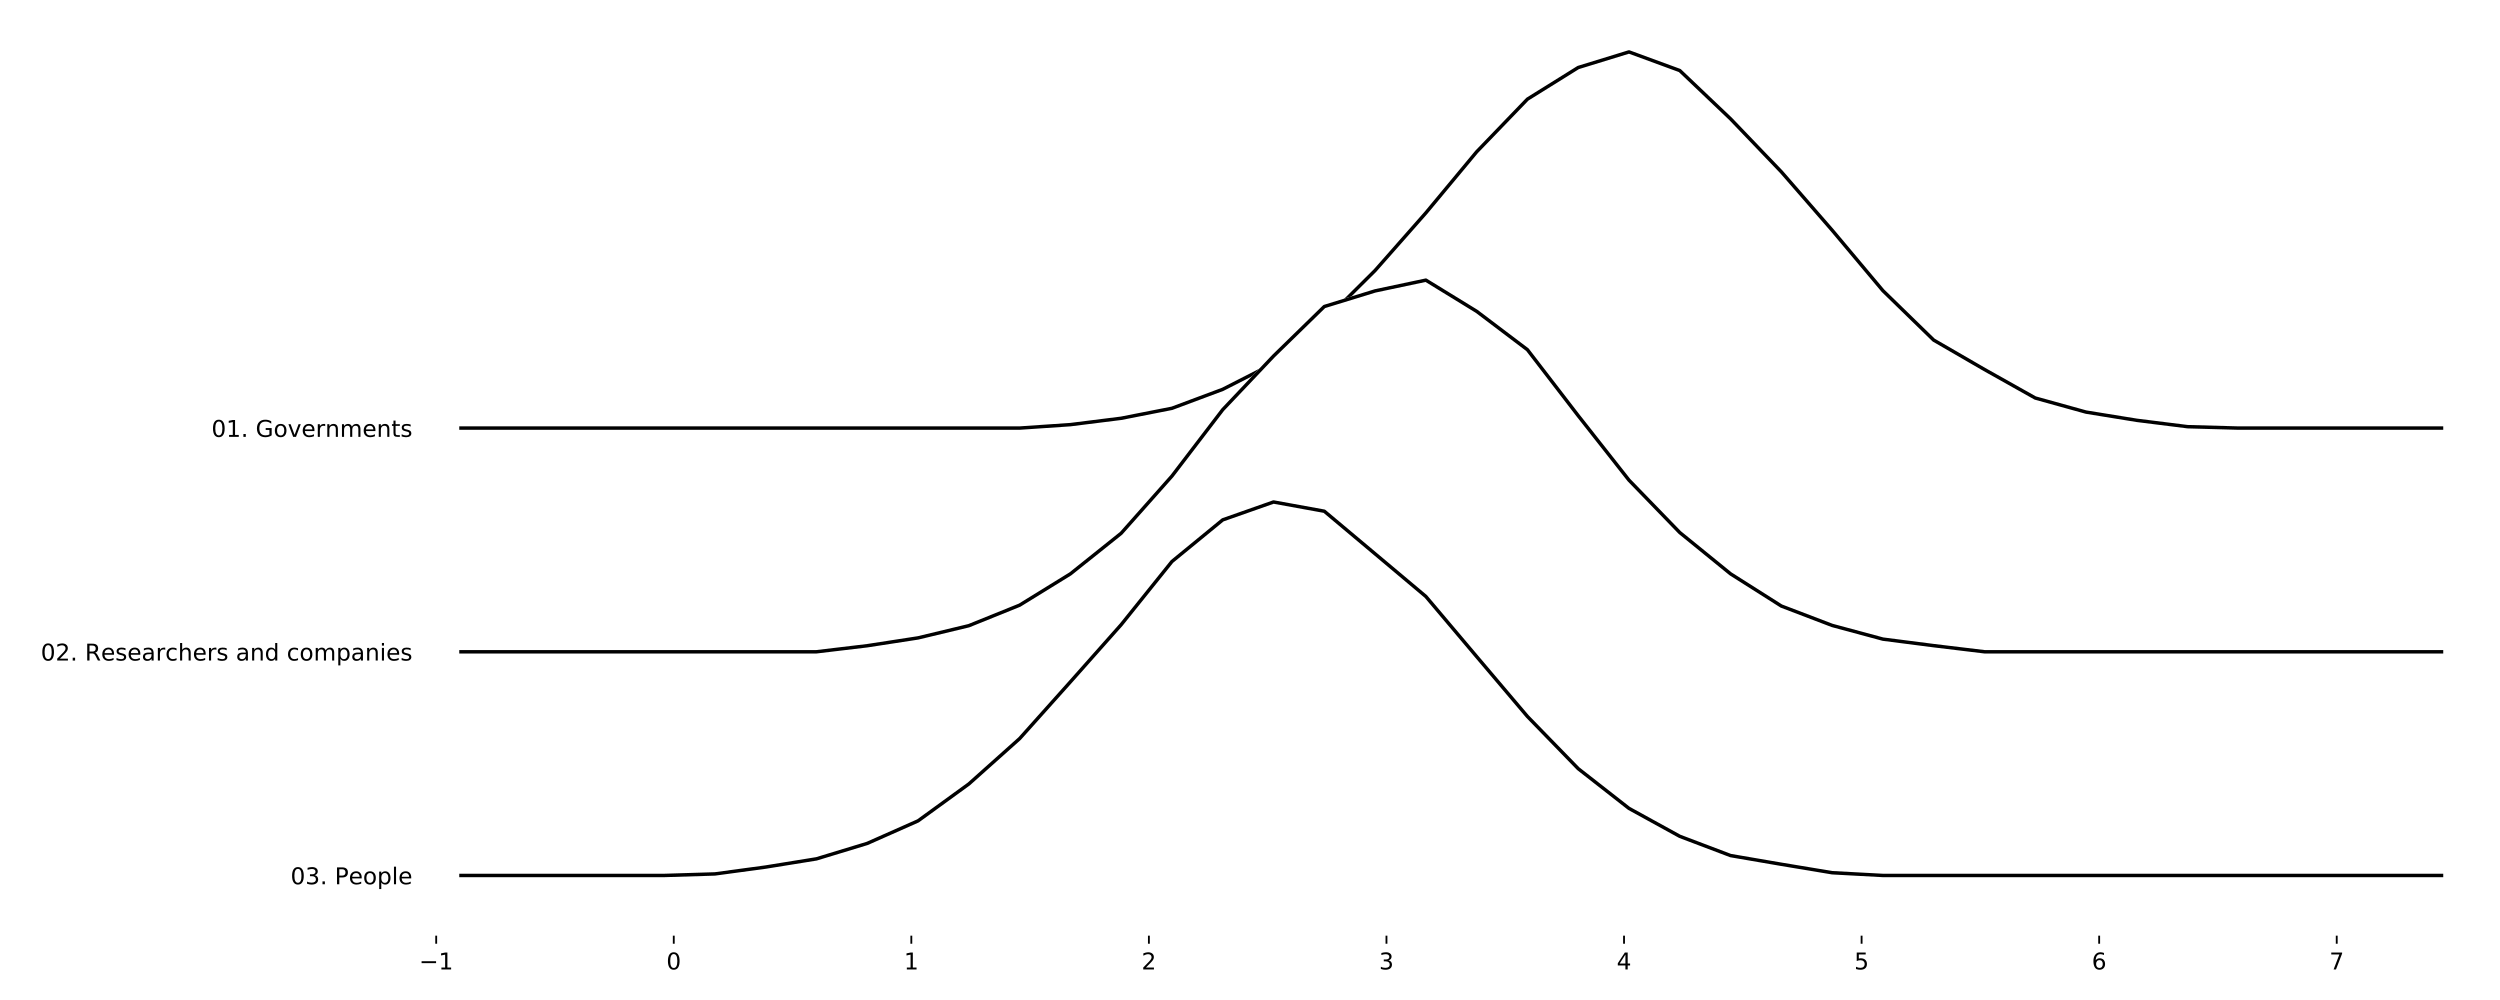
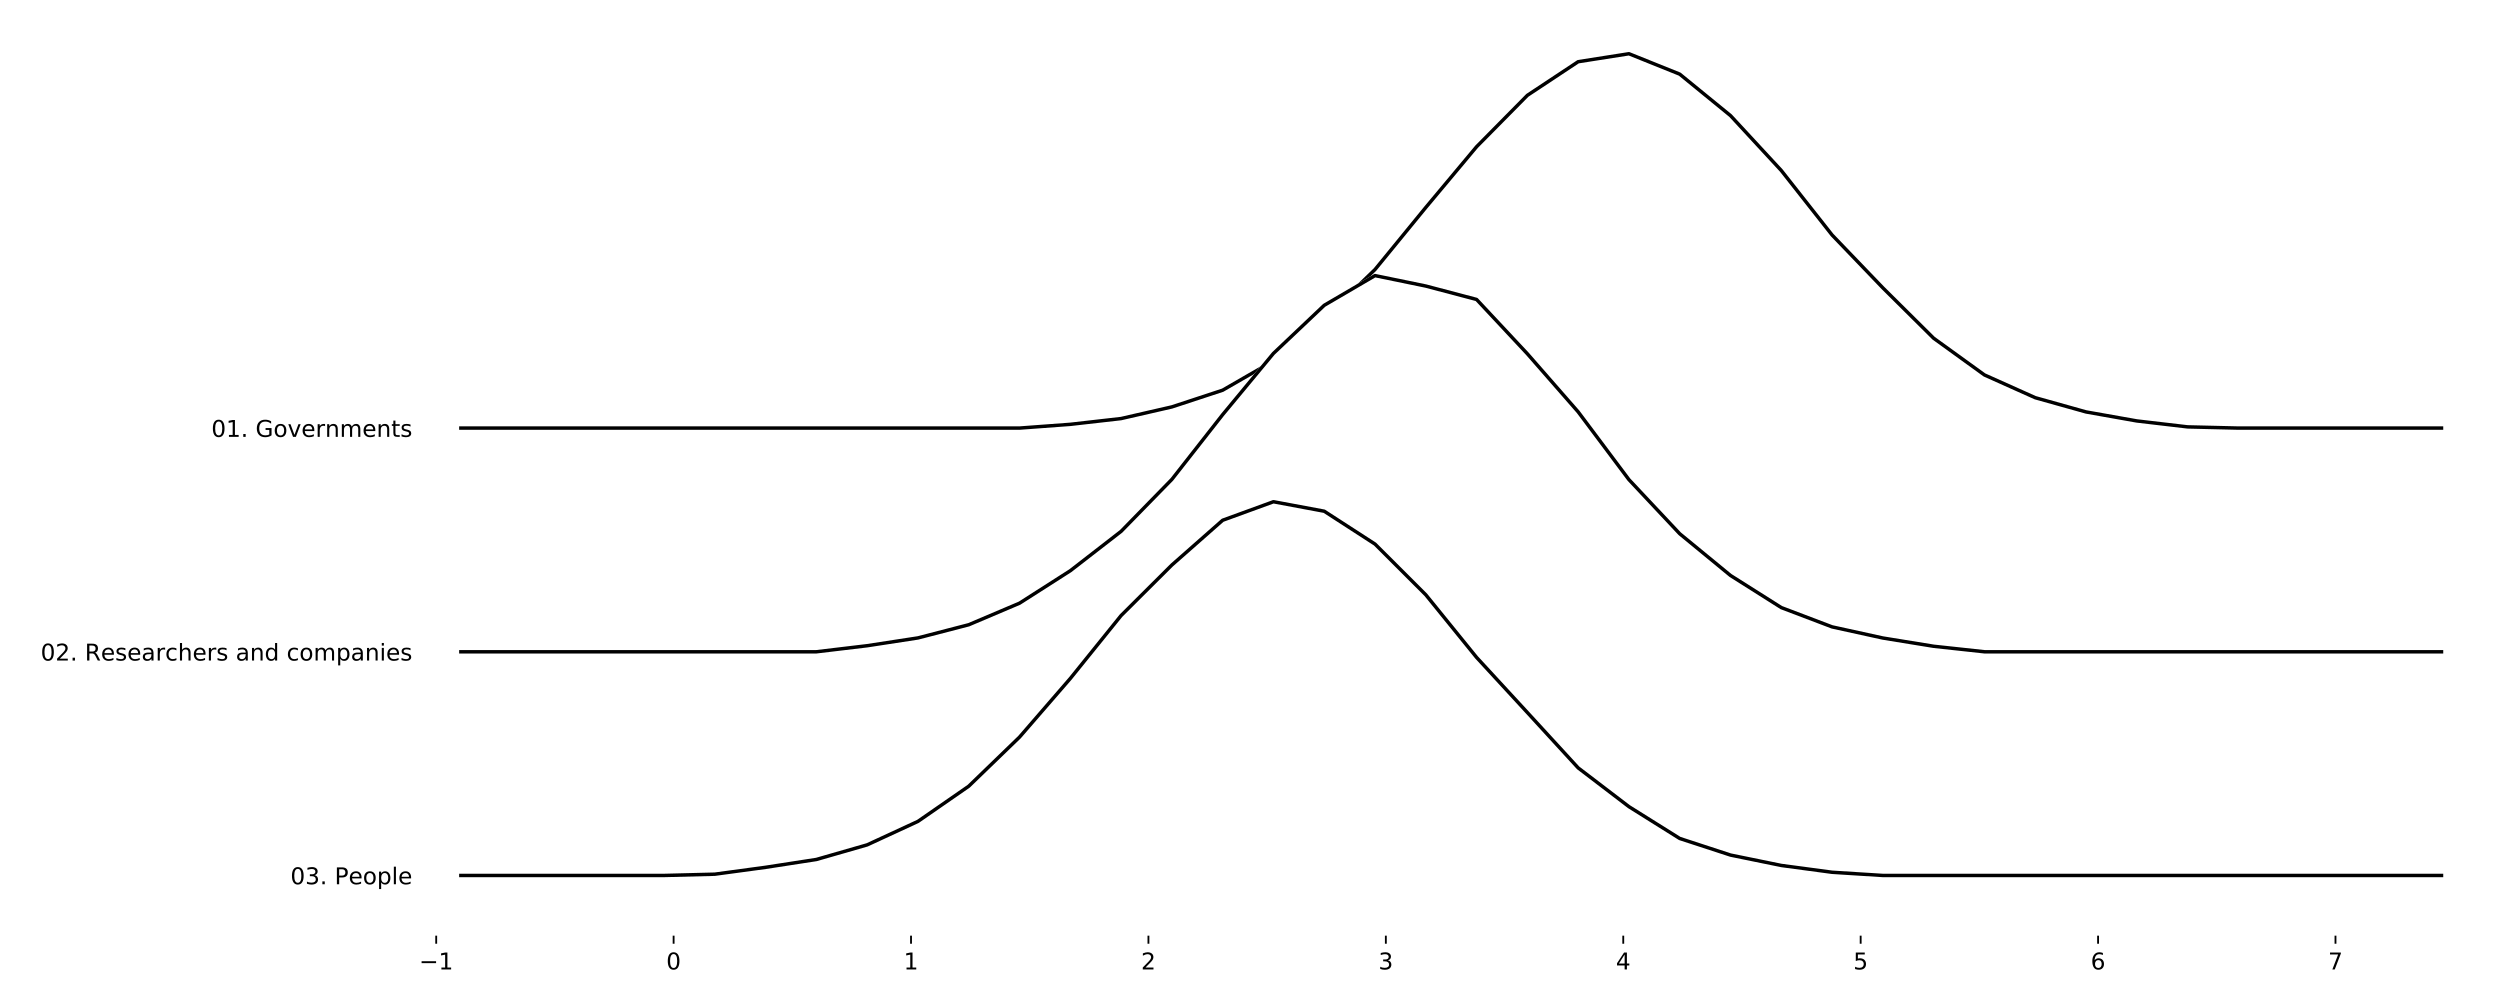
<svg xmlns="http://www.w3.org/2000/svg" xmlns:xlink="http://www.w3.org/1999/xlink" height="432pt" version="1.1" viewBox="0 0 1080 432" width="1080pt">
  <defs>
    <style type="text/css">
*{stroke-linecap:butt;stroke-linejoin:round;}
  </style>
  </defs>
  <g id="figure_1">
    <g id="patch_1">
      <path d="M 0 432  L 1080 432  L 1080 0  L 0 0  z " style="fill:#ffffff;" />
    </g>
    <g id="axes_1">
      <g id="patch_2">
-         <path d="M 188.182 404.2  L 1065.7 404.2  L 1065.7 14.3  L 188.182 14.3  z " style="fill:#ffffff;" />
+         <path d="M 188.129 404.2  L 1065.7 404.2  L 1065.7 14.3  L 188.129 14.3  z " style="fill:#ffffff;" />
      </g>
      <g id="matplotlib.axis_1">
        <g id="xtick_1">
          <g id="line2d_1">
            <defs>
-               <path d="M 0 0  L 0 3.5  " id="m913466c88d" style="stroke:#000000;stroke-width:0.8;" />
-             </defs>
-             <g>
-               <use style="stroke:#000000;stroke-width:0.8;" x="188.437" xlink:href="#m913466c88d" y="404.2" />
+               <path d="M 0 0  L 0 3.5  " id="me37c01c5c0" style="stroke:#000000;stroke-width:0.8;" />
+             </defs>
+             <g>
+               <use style="stroke:#000000;stroke-width:0.8;" x="188.439" xlink:href="#me37c01c5c0" y="404.2" />
            </g>
          </g>
          <g id="text_1">
            <defs>
              <path d="M 10.594 35.5  L 73.188 35.5  L 73.188 27.203  L 10.594 27.203  z " id="DejaVuSans-2212" />
              <path d="M 12.406 8.297  L 28.516 8.297  L 28.516 63.922  L 10.984 60.406  L 10.984 69.391  L 28.422 72.906  L 38.281 72.906  L 38.281 8.297  L 54.391 8.297  L 54.391 0  L 12.406 0  z " id="DejaVuSans-31" />
            </defs>
-             <g transform="translate(181.0657 418.7984)scale(0.1 -0.1)">
+             <g transform="translate(181.0682 418.7984)scale(0.1 -0.1)">
              <use xlink:href="#DejaVuSans-2212" />
              <use x="83.789" xlink:href="#DejaVuSans-31" />
            </g>
          </g>
        </g>
        <g id="xtick_2">
          <g id="line2d_2">
            <g>
-               <use style="stroke:#000000;stroke-width:0.8;" x="291.066" xlink:href="#m913466c88d" y="404.2" />
+               <use style="stroke:#000000;stroke-width:0.8;" x="291.001" xlink:href="#me37c01c5c0" y="404.2" />
            </g>
          </g>
          <g id="text_2">
            <defs>
              <path d="M 31.781 66.406  Q 24.172 66.406 20.328 58.906  Q 16.5 51.422 16.5 36.375  Q 16.5 21.391 20.328 13.891  Q 24.172 6.391 31.781 6.391  Q 39.453 6.391 43.281 13.891  Q 47.125 21.391 47.125 36.375  Q 47.125 51.422 43.281 58.906  Q 39.453 66.406 31.781 66.406  z M 31.781 74.219  Q 44.047 74.219 50.516 64.516  Q 56.984 54.828 56.984 36.375  Q 56.984 17.969 50.516 8.266  Q 44.047 -1.422 31.781 -1.422  Q 19.531 -1.422 13.062 8.266  Q 6.594 17.969 6.594 36.375  Q 6.594 54.828 13.062 64.516  Q 19.531 74.219 31.781 74.219  z " id="DejaVuSans-30" />
            </defs>
-             <g transform="translate(287.8843 418.7984)scale(0.1 -0.1)">
+             <g transform="translate(287.8193 418.7984)scale(0.1 -0.1)">
              <use xlink:href="#DejaVuSans-30" />
            </g>
          </g>
        </g>
        <g id="xtick_3">
          <g id="line2d_3">
            <g>
-               <use style="stroke:#000000;stroke-width:0.8;" x="393.694" xlink:href="#m913466c88d" y="404.2" />
+               <use style="stroke:#000000;stroke-width:0.8;" x="393.562" xlink:href="#me37c01c5c0" y="404.2" />
            </g>
          </g>
          <g id="text_3">
-             <g transform="translate(390.5132 418.7984)scale(0.1 -0.1)">
+             <g transform="translate(390.3805 418.7984)scale(0.1 -0.1)">
              <use xlink:href="#DejaVuSans-31" />
            </g>
          </g>
        </g>
        <g id="xtick_4">
          <g id="line2d_4">
            <g>
-               <use style="stroke:#000000;stroke-width:0.8;" x="496.323" xlink:href="#m913466c88d" y="404.2" />
+               <use style="stroke:#000000;stroke-width:0.8;" x="496.123" xlink:href="#me37c01c5c0" y="404.2" />
            </g>
          </g>
          <g id="text_4">
            <defs>
              <path d="M 19.188 8.297  L 53.609 8.297  L 53.609 0  L 7.328 0  L 7.328 8.297  Q 12.938 14.109 22.625 23.891  Q 32.328 33.688 34.812 36.531  Q 39.547 41.844 41.422 45.531  Q 43.312 49.219 43.312 52.781  Q 43.312 58.594 39.234 62.25  Q 35.156 65.922 28.609 65.922  Q 23.969 65.922 18.812 64.312  Q 13.672 62.703 7.812 59.422  L 7.812 69.391  Q 13.766 71.781 18.938 73  Q 24.125 74.219 28.422 74.219  Q 39.75 74.219 46.484 68.547  Q 53.219 62.891 53.219 53.422  Q 53.219 48.922 51.531 44.891  Q 49.859 40.875 45.406 35.406  Q 44.188 33.984 37.641 27.219  Q 31.109 20.453 19.188 8.297  z " id="DejaVuSans-32" />
            </defs>
-             <g transform="translate(493.142 418.7984)scale(0.1 -0.1)">
+             <g transform="translate(492.9417 418.7984)scale(0.1 -0.1)">
              <use xlink:href="#DejaVuSans-32" />
            </g>
          </g>
        </g>
        <g id="xtick_5">
          <g id="line2d_5">
            <g>
-               <use style="stroke:#000000;stroke-width:0.8;" x="598.952" xlink:href="#m913466c88d" y="404.2" />
+               <use style="stroke:#000000;stroke-width:0.8;" x="598.684" xlink:href="#me37c01c5c0" y="404.2" />
            </g>
          </g>
          <g id="text_5">
            <defs>
              <path d="M 40.578 39.312  Q 47.656 37.797 51.625 33  Q 55.609 28.219 55.609 21.188  Q 55.609 10.406 48.188 4.484  Q 40.766 -1.422 27.094 -1.422  Q 22.516 -1.422 17.656 -0.516  Q 12.797 0.391 7.625 2.203  L 7.625 11.719  Q 11.719 9.328 16.594 8.109  Q 21.484 6.891 26.812 6.891  Q 36.078 6.891 40.938 10.547  Q 45.797 14.203 45.797 21.188  Q 45.797 27.641 41.281 31.266  Q 36.766 34.906 28.719 34.906  L 20.219 34.906  L 20.219 43.016  L 29.109 43.016  Q 36.375 43.016 40.234 45.922  Q 44.094 48.828 44.094 54.297  Q 44.094 59.906 40.109 62.906  Q 36.141 65.922 28.719 65.922  Q 24.656 65.922 20.016 65.031  Q 15.375 64.156 9.812 62.312  L 9.812 71.094  Q 15.438 72.656 20.344 73.438  Q 25.25 74.219 29.594 74.219  Q 40.828 74.219 47.359 69.109  Q 53.906 64.016 53.906 55.328  Q 53.906 49.266 50.438 45.094  Q 46.969 40.922 40.578 39.312  z " id="DejaVuSans-33" />
            </defs>
-             <g transform="translate(595.7708 418.7984)scale(0.1 -0.1)">
+             <g transform="translate(595.5029 418.7984)scale(0.1 -0.1)">
              <use xlink:href="#DejaVuSans-33" />
            </g>
          </g>
        </g>
        <g id="xtick_6">
          <g id="line2d_6">
            <g>
-               <use style="stroke:#000000;stroke-width:0.8;" x="701.581" xlink:href="#m913466c88d" y="404.2" />
+               <use style="stroke:#000000;stroke-width:0.8;" x="701.245" xlink:href="#me37c01c5c0" y="404.2" />
            </g>
          </g>
          <g id="text_6">
            <defs>
              <path d="M 37.797 64.312  L 12.891 25.391  L 37.797 25.391  z M 35.203 72.906  L 47.609 72.906  L 47.609 25.391  L 58.016 25.391  L 58.016 17.188  L 47.609 17.188  L 47.609 0  L 37.797 0  L 37.797 17.188  L 4.891 17.188  L 4.891 26.703  z " id="DejaVuSans-34" />
            </defs>
-             <g transform="translate(698.3996 418.7984)scale(0.1 -0.1)">
+             <g transform="translate(698.0641 418.7984)scale(0.1 -0.1)">
              <use xlink:href="#DejaVuSans-34" />
            </g>
          </g>
        </g>
        <g id="xtick_7">
          <g id="line2d_7">
            <g>
-               <use style="stroke:#000000;stroke-width:0.8;" x="804.21" xlink:href="#m913466c88d" y="404.2" />
+               <use style="stroke:#000000;stroke-width:0.8;" x="803.807" xlink:href="#me37c01c5c0" y="404.2" />
            </g>
          </g>
          <g id="text_7">
            <defs>
              <path d="M 10.797 72.906  L 49.516 72.906  L 49.516 64.594  L 19.828 64.594  L 19.828 46.734  Q 21.969 47.469 24.109 47.828  Q 26.266 48.188 28.422 48.188  Q 40.625 48.188 47.75 41.5  Q 54.891 34.812 54.891 23.391  Q 54.891 11.625 47.562 5.094  Q 40.234 -1.422 26.906 -1.422  Q 22.312 -1.422 17.547 -0.641  Q 12.797 0.141 7.719 1.703  L 7.719 11.625  Q 12.109 9.234 16.797 8.062  Q 21.484 6.891 26.703 6.891  Q 35.156 6.891 40.078 11.328  Q 45.016 15.766 45.016 23.391  Q 45.016 31 40.078 35.438  Q 35.156 39.891 26.703 39.891  Q 22.75 39.891 18.812 39.016  Q 14.891 38.141 10.797 36.281  z " id="DejaVuSans-35" />
            </defs>
-             <g transform="translate(801.0285 418.7984)scale(0.1 -0.1)">
+             <g transform="translate(800.6253 418.7984)scale(0.1 -0.1)">
              <use xlink:href="#DejaVuSans-35" />
            </g>
          </g>
        </g>
        <g id="xtick_8">
          <g id="line2d_8">
            <g>
-               <use style="stroke:#000000;stroke-width:0.8;" x="906.839" xlink:href="#m913466c88d" y="404.2" />
+               <use style="stroke:#000000;stroke-width:0.8;" x="906.368" xlink:href="#me37c01c5c0" y="404.2" />
            </g>
          </g>
          <g id="text_8">
            <defs>
              <path d="M 33.016 40.375  Q 26.375 40.375 22.484 35.828  Q 18.609 31.297 18.609 23.391  Q 18.609 15.531 22.484 10.953  Q 26.375 6.391 33.016 6.391  Q 39.656 6.391 43.531 10.953  Q 47.406 15.531 47.406 23.391  Q 47.406 31.297 43.531 35.828  Q 39.656 40.375 33.016 40.375  z M 52.594 71.297  L 52.594 62.312  Q 48.875 64.062 45.094 64.984  Q 41.312 65.922 37.594 65.922  Q 27.828 65.922 22.672 59.328  Q 17.531 52.734 16.797 39.406  Q 19.672 43.656 24.016 45.922  Q 28.375 48.188 33.594 48.188  Q 44.578 48.188 50.953 41.516  Q 57.328 34.859 57.328 23.391  Q 57.328 12.156 50.688 5.359  Q 44.047 -1.422 33.016 -1.422  Q 20.359 -1.422 13.672 8.266  Q 6.984 17.969 6.984 36.375  Q 6.984 53.656 15.188 63.938  Q 23.391 74.219 37.203 74.219  Q 40.922 74.219 44.703 73.484  Q 48.484 72.75 52.594 71.297  z " id="DejaVuSans-36" />
            </defs>
-             <g transform="translate(903.6573 418.7984)scale(0.1 -0.1)">
+             <g transform="translate(903.1865 418.7984)scale(0.1 -0.1)">
              <use xlink:href="#DejaVuSans-36" />
            </g>
          </g>
        </g>
        <g id="xtick_9">
          <g id="line2d_9">
            <g>
-               <use style="stroke:#000000;stroke-width:0.8;" x="1009.467" xlink:href="#m913466c88d" y="404.2" />
+               <use style="stroke:#000000;stroke-width:0.8;" x="1008.929" xlink:href="#me37c01c5c0" y="404.2" />
            </g>
          </g>
          <g id="text_9">
            <defs>
              <path d="M 8.203 72.906  L 55.078 72.906  L 55.078 68.703  L 28.609 0  L 18.312 0  L 43.219 64.594  L 8.203 64.594  z " id="DejaVuSans-37" />
            </defs>
-             <g transform="translate(1006.286 418.7984)scale(0.1 -0.1)">
+             <g transform="translate(1005.748 418.7984)scale(0.1 -0.1)">
              <use xlink:href="#DejaVuSans-37" />
            </g>
          </g>
        </g>
      </g>
    </g>
    <g id="axes_2">
      <g id="PolyCollection_1">
        <defs>
-           <path d="M 199.151 -247.068  L 199.151 -247.068  L 221.089 -247.068  L 243.027 -247.068  L 264.965 -247.068  L 286.903 -247.068  L 308.841 -247.068  L 330.779 -247.068  L 352.717 -247.068  L 374.655 -247.068  L 396.593 -247.068  L 418.531 -247.068  L 440.469 -247.068  L 462.407 -247.068  L 484.344 -247.068  L 506.282 -247.068  L 528.22 -247.068  L 550.158 -247.068  L 572.096 -247.068  L 594.034 -247.068  L 615.972 -247.068  L 637.91 -247.068  L 659.848 -247.068  L 681.786 -247.068  L 703.724 -247.068  L 725.662 -247.068  L 747.6 -247.068  L 769.538 -247.068  L 791.476 -247.068  L 813.414 -247.068  L 835.352 -247.068  L 857.29 -247.068  L 879.227 -247.068  L 901.165 -247.068  L 923.103 -247.068  L 945.041 -247.068  L 966.979 -247.068  L 988.917 -247.068  L 1010.855 -247.068  L 1032.793 -247.068  L 1054.731 -247.068  L 1054.731 -247.068  L 1054.731 -247.068  L 1032.793 -247.068  L 1010.855 -247.068  L 988.917 -247.068  L 966.979 -247.068  L 945.041 -247.673  L 923.103 -250.42  L 901.165 -253.979  L 879.227 -260.064  L 857.29 -272.38  L 835.352 -285.081  L 813.414 -306.435  L 791.476 -332.56  L 769.538 -357.769  L 747.6 -380.659  L 725.662 -401.526  L 703.724 -409.575  L 681.786 -402.826  L 659.848 -389.165  L 637.91 -366.408  L 615.972 -340.032  L 594.034 -315.148  L 572.096 -293.351  L 550.158 -275.009  L 528.22 -263.815  L 506.282 -255.618  L 484.344 -251.306  L 462.407 -248.559  L 440.469 -247.068  L 418.531 -247.068  L 396.593 -247.068  L 374.655 -247.068  L 352.717 -247.068  L 330.779 -247.068  L 308.841 -247.068  L 286.903 -247.068  L 264.965 -247.068  L 243.027 -247.068  L 221.089 -247.068  L 199.151 -247.068  z " id="m6a0533cbb3" style="stroke:#ffffff;stroke-width:1.5;" />
+           <path d="M 199.099 -247.068  L 199.099 -247.068  L 221.038 -247.068  L 242.977 -247.068  L 264.917 -247.068  L 286.856 -247.068  L 308.795 -247.068  L 330.734 -247.068  L 352.674 -247.068  L 374.613 -247.068  L 396.552 -247.068  L 418.491 -247.068  L 440.431 -247.068  L 462.37 -247.068  L 484.309 -247.068  L 506.249 -247.068  L 528.188 -247.068  L 550.127 -247.068  L 572.066 -247.068  L 594.006 -247.068  L 615.945 -247.068  L 637.884 -247.068  L 659.823 -247.068  L 681.763 -247.068  L 703.702 -247.068  L 725.641 -247.068  L 747.581 -247.068  L 769.52 -247.068  L 791.459 -247.068  L 813.398 -247.068  L 835.338 -247.068  L 857.277 -247.068  L 879.216 -247.068  L 901.155 -247.068  L 923.095 -247.068  L 945.034 -247.068  L 966.973 -247.068  L 988.913 -247.068  L 1010.852 -247.068  L 1032.791 -247.068  L 1054.73 -247.068  L 1054.73 -247.068  L 1054.73 -247.068  L 1032.791 -247.068  L 1010.852 -247.068  L 988.913 -247.068  L 966.973 -247.068  L 945.034 -247.588  L 923.095 -250.157  L 901.155 -254.049  L 879.216 -260.198  L 857.277 -270.031  L 835.338 -285.879  L 813.398 -307.638  L 791.459 -330.482  L 769.52 -358.332  L 747.581 -382.052  L 725.641 -399.965  L 703.702 -408.787  L 681.763 -405.342  L 659.823 -390.815  L 637.884 -368.61  L 615.945 -342.38  L 594.006 -315.57  L 572.066 -294.375  L 550.127 -276.091  L 528.188 -263.436  L 506.249 -256.217  L 484.309 -251.182  L 462.37 -248.687  L 440.431 -247.068  L 418.491 -247.068  L 396.552 -247.068  L 374.613 -247.068  L 352.674 -247.068  L 330.734 -247.068  L 308.795 -247.068  L 286.856 -247.068  L 264.917 -247.068  L 242.977 -247.068  L 221.038 -247.068  L 199.099 -247.068  z " id="mf9cf7f9a7c" style="stroke:#ffffff;stroke-width:1.5;" />
        </defs>
-         <g clip-path="url(#pbc6a8cf4ff)">
-           <use style="fill:#ffffff;stroke:#ffffff;stroke-width:1.5;" x="0" xlink:href="#m6a0533cbb3" y="432" />
+         <g clip-path="url(#pc13fa5ce39)">
+           <use style="fill:#ffffff;stroke:#ffffff;stroke-width:1.5;" x="0" xlink:href="#mf9cf7f9a7c" y="432" />
        </g>
      </g>
      <g id="line2d_10">
-         <path clip-path="url(#pbc6a8cf4ff)" d="M 199.151 184.932  L 221.089 184.932  L 243.027 184.932  L 264.965 184.932  L 286.903 184.932  L 308.841 184.932  L 330.779 184.932  L 352.717 184.932  L 374.655 184.932  L 396.593 184.932  L 418.531 184.932  L 440.469 184.932  L 462.407 184.932  L 484.344 184.932  L 506.282 184.932  L 528.22 184.932  L 550.158 184.932  L 572.096 184.932  L 594.034 184.932  L 615.972 184.932  L 637.91 184.932  L 659.848 184.932  L 681.786 184.932  L 703.724 184.932  L 725.662 184.932  L 747.6 184.932  L 769.538 184.932  L 791.476 184.932  L 813.414 184.932  L 835.352 184.932  L 857.29 184.932  L 879.227 184.932  L 901.165 184.932  L 923.103 184.932  L 945.041 184.932  L 966.979 184.932  L 988.917 184.932  L 1010.855 184.932  L 1032.793 184.932  L 1054.731 184.932  " style="fill:none;stroke:#ffffff;stroke-linecap:square;stroke-width:1.5;" />
+         <path clip-path="url(#pc13fa5ce39)" d="M 199.099 184.932  L 221.038 184.932  L 242.977 184.932  L 264.917 184.932  L 286.856 184.932  L 308.795 184.932  L 330.734 184.932  L 352.674 184.932  L 374.613 184.932  L 396.552 184.932  L 418.491 184.932  L 440.431 184.932  L 462.37 184.932  L 484.309 184.932  L 506.249 184.932  L 528.188 184.932  L 550.127 184.932  L 572.066 184.932  L 594.006 184.932  L 615.945 184.932  L 637.884 184.932  L 659.823 184.932  L 681.763 184.932  L 703.702 184.932  L 725.641 184.932  L 747.581 184.932  L 769.52 184.932  L 791.459 184.932  L 813.398 184.932  L 835.338 184.932  L 857.277 184.932  L 879.216 184.932  L 901.155 184.932  L 923.095 184.932  L 945.034 184.932  L 966.973 184.932  L 988.913 184.932  L 1010.852 184.932  L 1032.791 184.932  L 1054.73 184.932  " style="fill:none;stroke:#ffffff;stroke-linecap:square;stroke-width:1.5;" />
      </g>
      <g id="line2d_11">
-         <path clip-path="url(#pbc6a8cf4ff)" d="M 199.151 184.932  L 221.089 184.932  L 243.027 184.932  L 264.965 184.932  L 286.903 184.932  L 308.841 184.932  L 330.779 184.932  L 352.717 184.932  L 374.655 184.932  L 396.593 184.932  L 418.531 184.932  L 440.469 184.932  L 462.407 183.441  L 484.344 180.694  L 506.282 176.382  L 528.22 168.185  L 550.158 156.991  L 572.096 138.649  L 594.034 116.852  L 615.972 91.968  L 637.91 65.592  L 659.848 42.835  L 681.786 29.174  L 703.724 22.425  L 725.662 30.474  L 747.6 51.341  L 769.538 74.231  L 791.476 99.44  L 813.414 125.565  L 835.352 146.919  L 857.29 159.62  L 879.227 171.936  L 901.165 178.021  L 923.103 181.58  L 945.041 184.327  L 966.979 184.932  L 988.917 184.932  L 1010.855 184.932  L 1032.793 184.932  L 1054.731 184.932  " style="fill:none;stroke:#000000;stroke-linecap:square;stroke-width:1.5;" />
+         <path clip-path="url(#pc13fa5ce39)" d="M 199.099 184.932  L 221.038 184.932  L 242.977 184.932  L 264.917 184.932  L 286.856 184.932  L 308.795 184.932  L 330.734 184.932  L 352.674 184.932  L 374.613 184.932  L 396.552 184.932  L 418.491 184.932  L 440.431 184.932  L 462.37 183.313  L 484.309 180.818  L 506.249 175.783  L 528.188 168.564  L 550.127 155.909  L 572.066 137.625  L 594.006 116.43  L 615.945 89.62  L 637.884 63.39  L 659.823 41.185  L 681.763 26.658  L 703.702 23.213  L 725.641 32.035  L 747.581 49.948  L 769.52 73.668  L 791.459 101.518  L 813.398 124.362  L 835.338 146.121  L 857.277 161.969  L 879.216 171.802  L 901.155 177.951  L 923.095 181.843  L 945.034 184.412  L 966.973 184.932  L 988.913 184.932  L 1010.852 184.932  L 1032.791 184.932  L 1054.73 184.932  " style="fill:none;stroke:#000000;stroke-linecap:square;stroke-width:1.5;" />
      </g>
      <g id="matplotlib.axis_2">
        <g id="ytick_1">
          <g id="line2d_12" />
          <g id="text_10">
            <defs>
              <path d="M 10.688 12.406  L 21 12.406  L 21 0  L 10.688 0  z " id="DejaVuSans-2e" />
              <path id="DejaVuSans-20" />
              <path d="M 59.516 10.406  L 59.516 29.984  L 43.406 29.984  L 43.406 38.094  L 69.281 38.094  L 69.281 6.781  Q 63.578 2.734 56.688 0.656  Q 49.812 -1.422 42 -1.422  Q 24.906 -1.422 15.25 8.562  Q 5.609 18.562 5.609 36.375  Q 5.609 54.25 15.25 64.234  Q 24.906 74.219 42 74.219  Q 49.125 74.219 55.547 72.453  Q 61.969 70.703 67.391 67.281  L 67.391 56.781  Q 61.922 61.422 55.766 63.766  Q 49.609 66.109 42.828 66.109  Q 29.438 66.109 22.719 58.641  Q 16.016 51.172 16.016 36.375  Q 16.016 21.625 22.719 14.156  Q 29.438 6.688 42.828 6.688  Q 48.047 6.688 52.141 7.594  Q 56.25 8.5 59.516 10.406  z " id="DejaVuSans-47" />
              <path d="M 30.609 48.391  Q 23.391 48.391 19.188 42.75  Q 14.984 37.109 14.984 27.297  Q 14.984 17.484 19.156 11.844  Q 23.344 6.203 30.609 6.203  Q 37.797 6.203 41.984 11.859  Q 46.188 17.531 46.188 27.297  Q 46.188 37.016 41.984 42.703  Q 37.797 48.391 30.609 48.391  z M 30.609 56  Q 42.328 56 49.016 48.375  Q 55.719 40.766 55.719 27.297  Q 55.719 13.875 49.016 6.219  Q 42.328 -1.422 30.609 -1.422  Q 18.844 -1.422 12.172 6.219  Q 5.516 13.875 5.516 27.297  Q 5.516 40.766 12.172 48.375  Q 18.844 56 30.609 56  z " id="DejaVuSans-6f" />
              <path d="M 2.984 54.688  L 12.5 54.688  L 29.594 8.797  L 46.688 54.688  L 56.203 54.688  L 35.688 0  L 23.484 0  z " id="DejaVuSans-76" />
              <path d="M 56.203 29.594  L 56.203 25.203  L 14.891 25.203  Q 15.484 15.922 20.484 11.062  Q 25.484 6.203 34.422 6.203  Q 39.594 6.203 44.453 7.469  Q 49.312 8.734 54.109 11.281  L 54.109 2.781  Q 49.266 0.734 44.188 -0.344  Q 39.109 -1.422 33.891 -1.422  Q 20.797 -1.422 13.156 6.188  Q 5.516 13.812 5.516 26.812  Q 5.516 40.234 12.766 48.109  Q 20.016 56 32.328 56  Q 43.359 56 49.781 48.891  Q 56.203 41.797 56.203 29.594  z M 47.219 32.234  Q 47.125 39.594 43.094 43.984  Q 39.062 48.391 32.422 48.391  Q 24.906 48.391 20.391 44.141  Q 15.875 39.891 15.188 32.172  z " id="DejaVuSans-65" />
              <path d="M 41.109 46.297  Q 39.594 47.172 37.812 47.578  Q 36.031 48 33.891 48  Q 26.266 48 22.188 43.047  Q 18.109 38.094 18.109 28.812  L 18.109 0  L 9.078 0  L 9.078 54.688  L 18.109 54.688  L 18.109 46.188  Q 20.953 51.172 25.484 53.578  Q 30.031 56 36.531 56  Q 37.453 56 38.578 55.875  Q 39.703 55.766 41.062 55.516  z " id="DejaVuSans-72" />
              <path d="M 54.891 33.016  L 54.891 0  L 45.906 0  L 45.906 32.719  Q 45.906 40.484 42.875 44.328  Q 39.844 48.188 33.797 48.188  Q 26.516 48.188 22.312 43.547  Q 18.109 38.922 18.109 30.906  L 18.109 0  L 9.078 0  L 9.078 54.688  L 18.109 54.688  L 18.109 46.188  Q 21.344 51.125 25.703 53.562  Q 30.078 56 35.797 56  Q 45.219 56 50.047 50.172  Q 54.891 44.344 54.891 33.016  z " id="DejaVuSans-6e" />
              <path d="M 52 44.188  Q 55.375 50.25 60.062 53.125  Q 64.75 56 71.094 56  Q 79.641 56 84.281 50.016  Q 88.922 44.047 88.922 33.016  L 88.922 0  L 79.891 0  L 79.891 32.719  Q 79.891 40.578 77.094 44.375  Q 74.312 48.188 68.609 48.188  Q 61.625 48.188 57.562 43.547  Q 53.516 38.922 53.516 30.906  L 53.516 0  L 44.484 0  L 44.484 32.719  Q 44.484 40.625 41.703 44.406  Q 38.922 48.188 33.109 48.188  Q 26.219 48.188 22.156 43.531  Q 18.109 38.875 18.109 30.906  L 18.109 0  L 9.078 0  L 9.078 54.688  L 18.109 54.688  L 18.109 46.188  Q 21.188 51.219 25.484 53.609  Q 29.781 56 35.688 56  Q 41.656 56 45.828 52.969  Q 50 49.953 52 44.188  z " id="DejaVuSans-6d" />
              <path d="M 18.312 70.219  L 18.312 54.688  L 36.812 54.688  L 36.812 47.703  L 18.312 47.703  L 18.312 18.016  Q 18.312 11.328 20.141 9.422  Q 21.969 7.516 27.594 7.516  L 36.812 7.516  L 36.812 0  L 27.594 0  Q 17.188 0 13.234 3.875  Q 9.281 7.766 9.281 18.016  L 9.281 47.703  L 2.688 47.703  L 2.688 54.688  L 9.281 54.688  L 9.281 70.219  z " id="DejaVuSans-74" />
              <path d="M 44.281 53.078  L 44.281 44.578  Q 40.484 46.531 36.375 47.5  Q 32.281 48.484 27.875 48.484  Q 21.188 48.484 17.844 46.438  Q 14.5 44.391 14.5 40.281  Q 14.5 37.156 16.891 35.375  Q 19.281 33.594 26.516 31.984  L 29.594 31.297  Q 39.156 29.25 43.188 25.516  Q 47.219 21.781 47.219 15.094  Q 47.219 7.469 41.188 3.016  Q 35.156 -1.422 24.609 -1.422  Q 20.219 -1.422 15.453 -0.562  Q 10.688 0.297 5.422 2  L 5.422 11.281  Q 10.406 8.688 15.234 7.391  Q 20.062 6.109 24.812 6.109  Q 31.156 6.109 34.562 8.281  Q 37.984 10.453 37.984 14.406  Q 37.984 18.062 35.516 20.016  Q 33.062 21.969 24.703 23.781  L 21.578 24.516  Q 13.234 26.266 9.516 29.906  Q 5.812 33.547 5.812 39.891  Q 5.812 47.609 11.281 51.797  Q 16.75 56 26.812 56  Q 31.781 56 36.172 55.266  Q 40.578 54.547 44.281 53.078  z " id="DejaVuSans-73" />
            </defs>
-             <g transform="translate(91.35414 188.7314)scale(0.1 -0.1)">
+             <g transform="translate(91.30103 188.7314)scale(0.1 -0.1)">
              <use xlink:href="#DejaVuSans-30" />
              <use x="63.623" xlink:href="#DejaVuSans-31" />
              <use x="127.246" xlink:href="#DejaVuSans-2e" />
              <use x="159.033" xlink:href="#DejaVuSans-20" />
              <use x="190.82" xlink:href="#DejaVuSans-47" />
              <use x="268.311" xlink:href="#DejaVuSans-6f" />
              <use x="329.492" xlink:href="#DejaVuSans-76" />
              <use x="388.672" xlink:href="#DejaVuSans-65" />
              <use x="450.195" xlink:href="#DejaVuSans-72" />
              <use x="491.293" xlink:href="#DejaVuSans-6e" />
              <use x="554.672" xlink:href="#DejaVuSans-6d" />
              <use x="652.084" xlink:href="#DejaVuSans-65" />
              <use x="713.607" xlink:href="#DejaVuSans-6e" />
              <use x="776.986" xlink:href="#DejaVuSans-74" />
              <use x="816.195" xlink:href="#DejaVuSans-73" />
            </g>
          </g>
        </g>
      </g>
    </g>
    <g id="axes_3">
      <g id="PolyCollection_2">
        <defs>
-           <path d="M 199.151 -150.434  L 199.151 -150.434  L 221.089 -150.434  L 243.027 -150.434  L 264.965 -150.434  L 286.903 -150.434  L 308.841 -150.434  L 330.779 -150.434  L 352.717 -150.434  L 374.655 -150.434  L 396.593 -150.434  L 418.531 -150.434  L 440.469 -150.434  L 462.407 -150.434  L 484.344 -150.434  L 506.282 -150.434  L 528.22 -150.434  L 550.158 -150.434  L 572.096 -150.434  L 594.034 -150.434  L 615.972 -150.434  L 637.91 -150.434  L 659.848 -150.434  L 681.786 -150.434  L 703.724 -150.434  L 725.662 -150.434  L 747.6 -150.434  L 769.538 -150.434  L 791.476 -150.434  L 813.414 -150.434  L 835.352 -150.434  L 857.29 -150.434  L 879.227 -150.434  L 901.165 -150.434  L 923.103 -150.434  L 945.041 -150.434  L 966.979 -150.434  L 988.917 -150.434  L 1010.855 -150.434  L 1032.793 -150.434  L 1054.731 -150.434  L 1054.731 -150.434  L 1054.731 -150.434  L 1032.793 -150.434  L 1010.855 -150.434  L 988.917 -150.434  L 966.979 -150.434  L 945.041 -150.434  L 923.103 -150.434  L 901.165 -150.434  L 879.227 -150.434  L 857.29 -150.434  L 835.352 -153.078  L 813.414 -155.899  L 791.476 -161.821  L 769.538 -170.194  L 747.6 -184.105  L 725.662 -201.945  L 703.724 -224.57  L 681.786 -252.422  L 659.848 -280.924  L 637.91 -297.509  L 615.972 -310.977  L 594.034 -306.325  L 572.096 -299.576  L 550.158 -278.177  L 528.22 -255.021  L 506.282 -226.342  L 484.344 -201.635  L 462.407 -184.091  L 440.469 -170.563  L 418.531 -161.702  L 396.593 -156.43  L 374.655 -153.048  L 352.717 -150.434  L 330.779 -150.434  L 308.841 -150.434  L 286.903 -150.434  L 264.965 -150.434  L 243.027 -150.434  L 221.089 -150.434  L 199.151 -150.434  z " id="mec3e69629e" style="stroke:#ffffff;stroke-width:1.5;" />
+           <path d="M 199.099 -150.434  L 199.099 -150.434  L 221.038 -150.434  L 242.977 -150.434  L 264.917 -150.434  L 286.856 -150.434  L 308.795 -150.434  L 330.734 -150.434  L 352.674 -150.434  L 374.613 -150.434  L 396.552 -150.434  L 418.491 -150.434  L 440.431 -150.434  L 462.37 -150.434  L 484.309 -150.434  L 506.249 -150.434  L 528.188 -150.434  L 550.127 -150.434  L 572.066 -150.434  L 594.006 -150.434  L 615.945 -150.434  L 637.884 -150.434  L 659.823 -150.434  L 681.763 -150.434  L 703.702 -150.434  L 725.641 -150.434  L 747.581 -150.434  L 769.52 -150.434  L 791.459 -150.434  L 813.398 -150.434  L 835.338 -150.434  L 857.277 -150.434  L 879.216 -150.434  L 901.155 -150.434  L 923.095 -150.434  L 945.034 -150.434  L 966.973 -150.434  L 988.913 -150.434  L 1010.852 -150.434  L 1032.791 -150.434  L 1054.73 -150.434  L 1054.73 -150.434  L 1054.73 -150.434  L 1032.791 -150.434  L 1010.852 -150.434  L 988.913 -150.434  L 966.973 -150.434  L 945.034 -150.434  L 923.095 -150.434  L 901.155 -150.434  L 879.216 -150.434  L 857.277 -150.434  L 835.338 -152.811  L 813.398 -156.376  L 791.459 -161.188  L 769.52 -169.521  L 747.581 -183.393  L 725.641 -201.425  L 703.702 -224.789  L 681.763 -254.079  L 659.823 -279.166  L 637.884 -302.633  L 615.945 -308.426  L 594.006 -312.941  L 572.066 -300.108  L 550.127 -279.329  L 528.188 -252.876  L 506.249 -224.907  L 484.309 -202.45  L 462.37 -185.443  L 440.431 -171.422  L 418.491 -162.109  L 396.552 -156.42  L 374.613 -153.049  L 352.674 -150.434  L 330.734 -150.434  L 308.795 -150.434  L 286.856 -150.434  L 264.917 -150.434  L 242.977 -150.434  L 221.038 -150.434  L 199.099 -150.434  z " id="mc967ede553" style="stroke:#ffffff;stroke-width:1.5;" />
        </defs>
-         <g clip-path="url(#p5eced491de)">
-           <use style="fill:#ffffff;stroke:#ffffff;stroke-width:1.5;" x="0" xlink:href="#mec3e69629e" y="432" />
+         <g clip-path="url(#p0ce4de6ff3)">
+           <use style="fill:#ffffff;stroke:#ffffff;stroke-width:1.5;" x="0" xlink:href="#mc967ede553" y="432" />
        </g>
      </g>
      <g id="line2d_13">
-         <path clip-path="url(#p5eced491de)" d="M 199.151 281.566  L 221.089 281.566  L 243.027 281.566  L 264.965 281.566  L 286.903 281.566  L 308.841 281.566  L 330.779 281.566  L 352.717 281.566  L 374.655 281.566  L 396.593 281.566  L 418.531 281.566  L 440.469 281.566  L 462.407 281.566  L 484.344 281.566  L 506.282 281.566  L 528.22 281.566  L 550.158 281.566  L 572.096 281.566  L 594.034 281.566  L 615.972 281.566  L 637.91 281.566  L 659.848 281.566  L 681.786 281.566  L 703.724 281.566  L 725.662 281.566  L 747.6 281.566  L 769.538 281.566  L 791.476 281.566  L 813.414 281.566  L 835.352 281.566  L 857.29 281.566  L 879.227 281.566  L 901.165 281.566  L 923.103 281.566  L 945.041 281.566  L 966.979 281.566  L 988.917 281.566  L 1010.855 281.566  L 1032.793 281.566  L 1054.731 281.566  " style="fill:none;stroke:#ffffff;stroke-linecap:square;stroke-width:1.5;" />
+         <path clip-path="url(#p0ce4de6ff3)" d="M 199.099 281.566  L 221.038 281.566  L 242.977 281.566  L 264.917 281.566  L 286.856 281.566  L 308.795 281.566  L 330.734 281.566  L 352.674 281.566  L 374.613 281.566  L 396.552 281.566  L 418.491 281.566  L 440.431 281.566  L 462.37 281.566  L 484.309 281.566  L 506.249 281.566  L 528.188 281.566  L 550.127 281.566  L 572.066 281.566  L 594.006 281.566  L 615.945 281.566  L 637.884 281.566  L 659.823 281.566  L 681.763 281.566  L 703.702 281.566  L 725.641 281.566  L 747.581 281.566  L 769.52 281.566  L 791.459 281.566  L 813.398 281.566  L 835.338 281.566  L 857.277 281.566  L 879.216 281.566  L 901.155 281.566  L 923.095 281.566  L 945.034 281.566  L 966.973 281.566  L 988.913 281.566  L 1010.852 281.566  L 1032.791 281.566  L 1054.73 281.566  " style="fill:none;stroke:#ffffff;stroke-linecap:square;stroke-width:1.5;" />
      </g>
      <g id="line2d_14">
-         <path clip-path="url(#p5eced491de)" d="M 199.151 281.566  L 221.089 281.566  L 243.027 281.566  L 264.965 281.566  L 286.903 281.566  L 308.841 281.566  L 330.779 281.566  L 352.717 281.566  L 374.655 278.952  L 396.593 275.57  L 418.531 270.298  L 440.469 261.437  L 462.407 247.909  L 484.344 230.365  L 506.282 205.658  L 528.22 176.979  L 550.158 153.823  L 572.096 132.424  L 594.034 125.675  L 615.972 121.023  L 637.91 134.491  L 659.848 151.076  L 681.786 179.578  L 703.724 207.43  L 725.662 230.055  L 747.6 247.895  L 769.538 261.806  L 791.476 270.179  L 813.414 276.101  L 835.352 278.922  L 857.29 281.566  L 879.227 281.566  L 901.165 281.566  L 923.103 281.566  L 945.041 281.566  L 966.979 281.566  L 988.917 281.566  L 1010.855 281.566  L 1032.793 281.566  L 1054.731 281.566  " style="fill:none;stroke:#000000;stroke-linecap:square;stroke-width:1.5;" />
+         <path clip-path="url(#p0ce4de6ff3)" d="M 199.099 281.566  L 221.038 281.566  L 242.977 281.566  L 264.917 281.566  L 286.856 281.566  L 308.795 281.566  L 330.734 281.566  L 352.674 281.566  L 374.613 278.951  L 396.552 275.58  L 418.491 269.891  L 440.431 260.578  L 462.37 246.557  L 484.309 229.55  L 506.249 207.093  L 528.188 179.124  L 550.127 152.671  L 572.066 131.892  L 594.006 119.059  L 615.945 123.574  L 637.884 129.367  L 659.823 152.834  L 681.763 177.921  L 703.702 207.211  L 725.641 230.575  L 747.581 248.607  L 769.52 262.479  L 791.459 270.812  L 813.398 275.624  L 835.338 279.189  L 857.277 281.566  L 879.216 281.566  L 901.155 281.566  L 923.095 281.566  L 945.034 281.566  L 966.973 281.566  L 988.913 281.566  L 1010.852 281.566  L 1032.791 281.566  L 1054.73 281.566  " style="fill:none;stroke:#000000;stroke-linecap:square;stroke-width:1.5;" />
      </g>
      <g id="matplotlib.axis_3">
        <g id="ytick_2">
          <g id="line2d_15" />
          <g id="text_11">
            <defs>
              <path d="M 44.391 34.188  Q 47.562 33.109 50.562 29.594  Q 53.562 26.078 56.594 19.922  L 66.609 0  L 56 0  L 46.688 18.703  Q 43.062 26.031 39.672 28.422  Q 36.281 30.812 30.422 30.812  L 19.672 30.812  L 19.672 0  L 9.812 0  L 9.812 72.906  L 32.078 72.906  Q 44.578 72.906 50.734 67.672  Q 56.891 62.453 56.891 51.906  Q 56.891 45.016 53.688 40.469  Q 50.484 35.938 44.391 34.188  z M 19.672 64.797  L 19.672 38.922  L 32.078 38.922  Q 39.203 38.922 42.844 42.219  Q 46.484 45.516 46.484 51.906  Q 46.484 58.297 42.844 61.547  Q 39.203 64.797 32.078 64.797  z " id="DejaVuSans-52" />
              <path d="M 34.281 27.484  Q 23.391 27.484 19.188 25  Q 14.984 22.516 14.984 16.5  Q 14.984 11.719 18.141 8.906  Q 21.297 6.109 26.703 6.109  Q 34.188 6.109 38.703 11.406  Q 43.219 16.703 43.219 25.484  L 43.219 27.484  z M 52.203 31.203  L 52.203 0  L 43.219 0  L 43.219 8.297  Q 40.141 3.328 35.547 0.953  Q 30.953 -1.422 24.312 -1.422  Q 15.922 -1.422 10.953 3.297  Q 6 8.016 6 15.922  Q 6 25.141 12.172 29.828  Q 18.359 34.516 30.609 34.516  L 43.219 34.516  L 43.219 35.406  Q 43.219 41.609 39.141 45  Q 35.062 48.391 27.688 48.391  Q 23 48.391 18.547 47.266  Q 14.109 46.141 10.016 43.891  L 10.016 52.203  Q 14.938 54.109 19.578 55.047  Q 24.219 56 28.609 56  Q 40.484 56 46.344 49.844  Q 52.203 43.703 52.203 31.203  z " id="DejaVuSans-61" />
              <path d="M 48.781 52.594  L 48.781 44.188  Q 44.969 46.297 41.141 47.344  Q 37.312 48.391 33.406 48.391  Q 24.656 48.391 19.812 42.844  Q 14.984 37.312 14.984 27.297  Q 14.984 17.281 19.812 11.734  Q 24.656 6.203 33.406 6.203  Q 37.312 6.203 41.141 7.25  Q 44.969 8.297 48.781 10.406  L 48.781 2.094  Q 45.016 0.344 40.984 -0.531  Q 36.969 -1.422 32.422 -1.422  Q 20.062 -1.422 12.781 6.344  Q 5.516 14.109 5.516 27.297  Q 5.516 40.672 12.859 48.328  Q 20.219 56 33.016 56  Q 37.156 56 41.109 55.141  Q 45.062 54.297 48.781 52.594  z " id="DejaVuSans-63" />
              <path d="M 54.891 33.016  L 54.891 0  L 45.906 0  L 45.906 32.719  Q 45.906 40.484 42.875 44.328  Q 39.844 48.188 33.797 48.188  Q 26.516 48.188 22.312 43.547  Q 18.109 38.922 18.109 30.906  L 18.109 0  L 9.078 0  L 9.078 75.984  L 18.109 75.984  L 18.109 46.188  Q 21.344 51.125 25.703 53.562  Q 30.078 56 35.797 56  Q 45.219 56 50.047 50.172  Q 54.891 44.344 54.891 33.016  z " id="DejaVuSans-68" />
              <path d="M 45.406 46.391  L 45.406 75.984  L 54.391 75.984  L 54.391 0  L 45.406 0  L 45.406 8.203  Q 42.578 3.328 38.25 0.953  Q 33.938 -1.422 27.875 -1.422  Q 17.969 -1.422 11.734 6.484  Q 5.516 14.406 5.516 27.297  Q 5.516 40.188 11.734 48.094  Q 17.969 56 27.875 56  Q 33.938 56 38.25 53.625  Q 42.578 51.266 45.406 46.391  z M 14.797 27.297  Q 14.797 17.391 18.875 11.75  Q 22.953 6.109 30.078 6.109  Q 37.203 6.109 41.297 11.75  Q 45.406 17.391 45.406 27.297  Q 45.406 37.203 41.297 42.844  Q 37.203 48.484 30.078 48.484  Q 22.953 48.484 18.875 42.844  Q 14.797 37.203 14.797 27.297  z " id="DejaVuSans-64" />
              <path d="M 18.109 8.203  L 18.109 -20.797  L 9.078 -20.797  L 9.078 54.688  L 18.109 54.688  L 18.109 46.391  Q 20.953 51.266 25.266 53.625  Q 29.594 56 35.594 56  Q 45.562 56 51.781 48.094  Q 58.016 40.188 58.016 27.297  Q 58.016 14.406 51.781 6.484  Q 45.562 -1.422 35.594 -1.422  Q 29.594 -1.422 25.266 0.953  Q 20.953 3.328 18.109 8.203  z M 48.688 27.297  Q 48.688 37.203 44.609 42.844  Q 40.531 48.484 33.406 48.484  Q 26.266 48.484 22.188 42.844  Q 18.109 37.203 18.109 27.297  Q 18.109 17.391 22.188 11.75  Q 26.266 6.109 33.406 6.109  Q 40.531 6.109 44.609 11.75  Q 48.688 17.391 48.688 27.297  z " id="DejaVuSans-70" />
              <path d="M 9.422 54.688  L 18.406 54.688  L 18.406 0  L 9.422 0  z M 9.422 75.984  L 18.406 75.984  L 18.406 64.594  L 9.422 64.594  z " id="DejaVuSans-69" />
            </defs>
-             <g transform="translate(17.61508 285.3648)scale(0.1 -0.1)">
+             <g transform="translate(17.56196 285.3648)scale(0.1 -0.1)">
              <use xlink:href="#DejaVuSans-30" />
              <use x="63.623" xlink:href="#DejaVuSans-32" />
              <use x="127.246" xlink:href="#DejaVuSans-2e" />
              <use x="159.033" xlink:href="#DejaVuSans-20" />
              <use x="190.82" xlink:href="#DejaVuSans-52" />
              <use x="260.24" xlink:href="#DejaVuSans-65" />
              <use x="321.764" xlink:href="#DejaVuSans-73" />
              <use x="373.863" xlink:href="#DejaVuSans-65" />
              <use x="435.387" xlink:href="#DejaVuSans-61" />
              <use x="496.666" xlink:href="#DejaVuSans-72" />
              <use x="537.748" xlink:href="#DejaVuSans-63" />
              <use x="592.729" xlink:href="#DejaVuSans-68" />
              <use x="656.107" xlink:href="#DejaVuSans-65" />
              <use x="717.631" xlink:href="#DejaVuSans-72" />
              <use x="758.744" xlink:href="#DejaVuSans-73" />
              <use x="810.844" xlink:href="#DejaVuSans-20" />
              <use x="842.631" xlink:href="#DejaVuSans-61" />
              <use x="903.91" xlink:href="#DejaVuSans-6e" />
              <use x="967.289" xlink:href="#DejaVuSans-64" />
              <use x="1030.766" xlink:href="#DejaVuSans-20" />
              <use x="1062.553" xlink:href="#DejaVuSans-63" />
              <use x="1117.533" xlink:href="#DejaVuSans-6f" />
              <use x="1178.715" xlink:href="#DejaVuSans-6d" />
              <use x="1276.127" xlink:href="#DejaVuSans-70" />
              <use x="1339.604" xlink:href="#DejaVuSans-61" />
              <use x="1400.883" xlink:href="#DejaVuSans-6e" />
              <use x="1464.262" xlink:href="#DejaVuSans-69" />
              <use x="1492.045" xlink:href="#DejaVuSans-65" />
              <use x="1553.568" xlink:href="#DejaVuSans-73" />
            </g>
          </g>
        </g>
      </g>
    </g>
    <g id="axes_4">
      <g id="matplotlib.axis_4">
        <g id="ytick_3">
          <g id="line2d_16" />
          <g id="text_12">
            <defs>
              <path d="M 19.672 64.797  L 19.672 37.406  L 32.078 37.406  Q 38.969 37.406 42.719 40.969  Q 46.484 44.531 46.484 51.125  Q 46.484 57.672 42.719 61.234  Q 38.969 64.797 32.078 64.797  z M 9.812 72.906  L 32.078 72.906  Q 44.344 72.906 50.609 67.359  Q 56.891 61.812 56.891 51.125  Q 56.891 40.328 50.609 34.812  Q 44.344 29.297 32.078 29.297  L 19.672 29.297  L 19.672 0  L 9.812 0  z " id="DejaVuSans-50" />
              <path d="M 9.422 75.984  L 18.406 75.984  L 18.406 0  L 9.422 0  z " id="DejaVuSans-6c" />
            </defs>
-             <g transform="translate(125.5245 381.9981)scale(0.1 -0.1)">
+             <g transform="translate(125.4713 381.9981)scale(0.1 -0.1)">
              <use xlink:href="#DejaVuSans-30" />
              <use x="63.623" xlink:href="#DejaVuSans-33" />
              <use x="127.246" xlink:href="#DejaVuSans-2e" />
              <use x="159.033" xlink:href="#DejaVuSans-20" />
              <use x="190.82" xlink:href="#DejaVuSans-50" />
              <use x="251.076" xlink:href="#DejaVuSans-65" />
              <use x="312.6" xlink:href="#DejaVuSans-6f" />
              <use x="373.781" xlink:href="#DejaVuSans-70" />
              <use x="437.258" xlink:href="#DejaVuSans-6c" />
              <use x="465.041" xlink:href="#DejaVuSans-65" />
            </g>
          </g>
        </g>
      </g>
      <g id="PolyCollection_3">
        <defs>
-           <path d="M 199.151 -53.801  L 199.151 -53.801  L 221.089 -53.801  L 243.027 -53.801  L 264.965 -53.801  L 286.903 -53.801  L 308.841 -53.801  L 330.779 -53.801  L 352.717 -53.801  L 374.655 -53.801  L 396.593 -53.801  L 418.531 -53.801  L 440.469 -53.801  L 462.407 -53.801  L 484.344 -53.801  L 506.282 -53.801  L 528.22 -53.801  L 550.158 -53.801  L 572.096 -53.801  L 594.034 -53.801  L 615.972 -53.801  L 637.91 -53.801  L 659.848 -53.801  L 681.786 -53.801  L 703.724 -53.801  L 725.662 -53.801  L 747.6 -53.801  L 769.538 -53.801  L 791.476 -53.801  L 813.414 -53.801  L 835.352 -53.801  L 857.29 -53.801  L 879.227 -53.801  L 901.165 -53.801  L 923.103 -53.801  L 945.041 -53.801  L 966.979 -53.801  L 988.917 -53.801  L 1010.855 -53.801  L 1032.793 -53.801  L 1054.731 -53.801  L 1054.731 -53.801  L 1054.731 -53.801  L 1032.793 -53.801  L 1010.855 -53.801  L 988.917 -53.801  L 966.979 -53.801  L 945.041 -53.801  L 923.103 -53.801  L 901.165 -53.801  L 879.227 -53.801  L 857.29 -53.801  L 835.352 -53.801  L 813.414 -53.801  L 791.476 -54.983  L 769.538 -58.63  L 747.6 -62.396  L 725.662 -70.71  L 703.724 -82.776  L 681.786 -99.936  L 659.848 -122.487  L 637.91 -148.36  L 615.972 -174.323  L 594.034 -192.753  L 572.096 -211.154  L 550.158 -215.141  L 528.22 -207.418  L 506.282 -189.43  L 484.344 -162.139  L 462.407 -137.432  L 440.469 -112.917  L 418.531 -93.32  L 396.593 -77.386  L 374.655 -67.653  L 352.717 -60.978  L 330.779 -57.434  L 308.841 -54.466  L 286.903 -53.801  L 264.965 -53.801  L 243.027 -53.801  L 221.089 -53.801  L 199.151 -53.801  z " id="mf551c84607" style="stroke:#ffffff;stroke-width:1.5;" />
+           <path d="M 199.099 -53.801  L 199.099 -53.801  L 221.038 -53.801  L 242.977 -53.801  L 264.917 -53.801  L 286.856 -53.801  L 308.795 -53.801  L 330.734 -53.801  L 352.674 -53.801  L 374.613 -53.801  L 396.552 -53.801  L 418.491 -53.801  L 440.431 -53.801  L 462.37 -53.801  L 484.309 -53.801  L 506.249 -53.801  L 528.188 -53.801  L 550.127 -53.801  L 572.066 -53.801  L 594.006 -53.801  L 615.945 -53.801  L 637.884 -53.801  L 659.823 -53.801  L 681.763 -53.801  L 703.702 -53.801  L 725.641 -53.801  L 747.581 -53.801  L 769.52 -53.801  L 791.459 -53.801  L 813.398 -53.801  L 835.338 -53.801  L 857.277 -53.801  L 879.216 -53.801  L 901.155 -53.801  L 923.095 -53.801  L 945.034 -53.801  L 966.973 -53.801  L 988.913 -53.801  L 1010.852 -53.801  L 1032.791 -53.801  L 1054.73 -53.801  L 1054.73 -53.801  L 1054.73 -53.801  L 1032.791 -53.801  L 1010.852 -53.801  L 988.913 -53.801  L 966.973 -53.801  L 945.034 -53.801  L 923.095 -53.801  L 901.155 -53.801  L 879.216 -53.801  L 857.277 -53.801  L 835.338 -53.801  L 813.398 -53.801  L 791.459 -55.182  L 769.52 -58.123  L 747.581 -62.609  L 725.641 -69.783  L 703.702 -83.522  L 681.763 -100.276  L 659.823 -124.19  L 637.884 -147.999  L 615.945 -175.046  L 594.006 -196.955  L 572.066 -211.154  L 550.127 -215.253  L 528.188 -207.248  L 506.249 -187.924  L 484.309 -166.075  L 462.37 -138.894  L 440.431 -113.57  L 418.491 -92.36  L 396.552 -77.165  L 374.613 -67.02  L 352.674 -60.708  L 330.734 -57.321  L 308.795 -54.351  L 286.856 -53.801  L 264.917 -53.801  L 242.977 -53.801  L 221.038 -53.801  L 199.099 -53.801  z " id="mb4b5cea12e" style="stroke:#ffffff;stroke-width:1.5;" />
        </defs>
-         <g clip-path="url(#p9234983278)">
-           <use style="fill:#ffffff;stroke:#ffffff;stroke-width:1.5;" x="0" xlink:href="#mf551c84607" y="432" />
+         <g clip-path="url(#pe16b86c4aa)">
+           <use style="fill:#ffffff;stroke:#ffffff;stroke-width:1.5;" x="0" xlink:href="#mb4b5cea12e" y="432" />
        </g>
      </g>
      <g id="line2d_17">
-         <path clip-path="url(#p9234983278)" d="M 199.151 378.199  L 221.089 378.199  L 243.027 378.199  L 264.965 378.199  L 286.903 378.199  L 308.841 378.199  L 330.779 378.199  L 352.717 378.199  L 374.655 378.199  L 396.593 378.199  L 418.531 378.199  L 440.469 378.199  L 462.407 378.199  L 484.344 378.199  L 506.282 378.199  L 528.22 378.199  L 550.158 378.199  L 572.096 378.199  L 594.034 378.199  L 615.972 378.199  L 637.91 378.199  L 659.848 378.199  L 681.786 378.199  L 703.724 378.199  L 725.662 378.199  L 747.6 378.199  L 769.538 378.199  L 791.476 378.199  L 813.414 378.199  L 835.352 378.199  L 857.29 378.199  L 879.227 378.199  L 901.165 378.199  L 923.103 378.199  L 945.041 378.199  L 966.979 378.199  L 988.917 378.199  L 1010.855 378.199  L 1032.793 378.199  L 1054.731 378.199  " style="fill:none;stroke:#ffffff;stroke-linecap:square;stroke-width:1.5;" />
+         <path clip-path="url(#pe16b86c4aa)" d="M 199.099 378.199  L 221.038 378.199  L 242.977 378.199  L 264.917 378.199  L 286.856 378.199  L 308.795 378.199  L 330.734 378.199  L 352.674 378.199  L 374.613 378.199  L 396.552 378.199  L 418.491 378.199  L 440.431 378.199  L 462.37 378.199  L 484.309 378.199  L 506.249 378.199  L 528.188 378.199  L 550.127 378.199  L 572.066 378.199  L 594.006 378.199  L 615.945 378.199  L 637.884 378.199  L 659.823 378.199  L 681.763 378.199  L 703.702 378.199  L 725.641 378.199  L 747.581 378.199  L 769.52 378.199  L 791.459 378.199  L 813.398 378.199  L 835.338 378.199  L 857.277 378.199  L 879.216 378.199  L 901.155 378.199  L 923.095 378.199  L 945.034 378.199  L 966.973 378.199  L 988.913 378.199  L 1010.852 378.199  L 1032.791 378.199  L 1054.73 378.199  " style="fill:none;stroke:#ffffff;stroke-linecap:square;stroke-width:1.5;" />
      </g>
      <g id="line2d_18">
-         <path clip-path="url(#p9234983278)" d="M 199.151 378.199  L 221.089 378.199  L 243.027 378.199  L 264.965 378.199  L 286.903 378.199  L 308.841 377.534  L 330.779 374.566  L 352.717 371.022  L 374.655 364.347  L 396.593 354.614  L 418.531 338.68  L 440.469 319.083  L 462.407 294.568  L 484.344 269.861  L 506.282 242.57  L 528.22 224.582  L 550.158 216.859  L 572.096 220.846  L 594.034 239.247  L 615.972 257.677  L 637.91 283.64  L 659.848 309.513  L 681.786 332.064  L 703.724 349.224  L 725.662 361.29  L 747.6 369.604  L 769.538 373.37  L 791.476 377.017  L 813.414 378.199  L 835.352 378.199  L 857.29 378.199  L 879.227 378.199  L 901.165 378.199  L 923.103 378.199  L 945.041 378.199  L 966.979 378.199  L 988.917 378.199  L 1010.855 378.199  L 1032.793 378.199  L 1054.731 378.199  " style="fill:none;stroke:#000000;stroke-linecap:square;stroke-width:1.5;" />
+         <path clip-path="url(#pe16b86c4aa)" d="M 199.099 378.199  L 221.038 378.199  L 242.977 378.199  L 264.917 378.199  L 286.856 378.199  L 308.795 377.649  L 330.734 374.679  L 352.674 371.292  L 374.613 364.98  L 396.552 354.835  L 418.491 339.64  L 440.431 318.43  L 462.37 293.106  L 484.309 265.925  L 506.249 244.076  L 528.188 224.752  L 550.127 216.747  L 572.066 220.846  L 594.006 235.045  L 615.945 256.954  L 637.884 284.001  L 659.823 307.81  L 681.763 331.724  L 703.702 348.478  L 725.641 362.217  L 747.581 369.391  L 769.52 373.877  L 791.459 376.818  L 813.398 378.199  L 835.338 378.199  L 857.277 378.199  L 879.216 378.199  L 901.155 378.199  L 923.095 378.199  L 945.034 378.199  L 966.973 378.199  L 988.913 378.199  L 1010.852 378.199  L 1032.791 378.199  L 1054.73 378.199  " style="fill:none;stroke:#000000;stroke-linecap:square;stroke-width:1.5;" />
      </g>
    </g>
  </g>
  <defs>
-     <clipPath id="pbc6a8cf4ff">
-       <rect height="196.633" width="877.518" x="188.182" y="14.3" />
+     <clipPath id="pc13fa5ce39">
+       <rect height="196.633" width="877.571" x="188.129" y="14.3" />
    </clipPath>
-     <clipPath id="p5eced491de">
-       <rect height="196.633" width="877.518" x="188.182" y="110.933" />
+     <clipPath id="p0ce4de6ff3">
+       <rect height="196.633" width="877.571" x="188.129" y="110.933" />
    </clipPath>
-     <clipPath id="p9234983278">
-       <rect height="196.633" width="877.518" x="188.182" y="207.567" />
+     <clipPath id="pe16b86c4aa">
+       <rect height="196.633" width="877.571" x="188.129" y="207.567" />
    </clipPath>
  </defs>
</svg>
